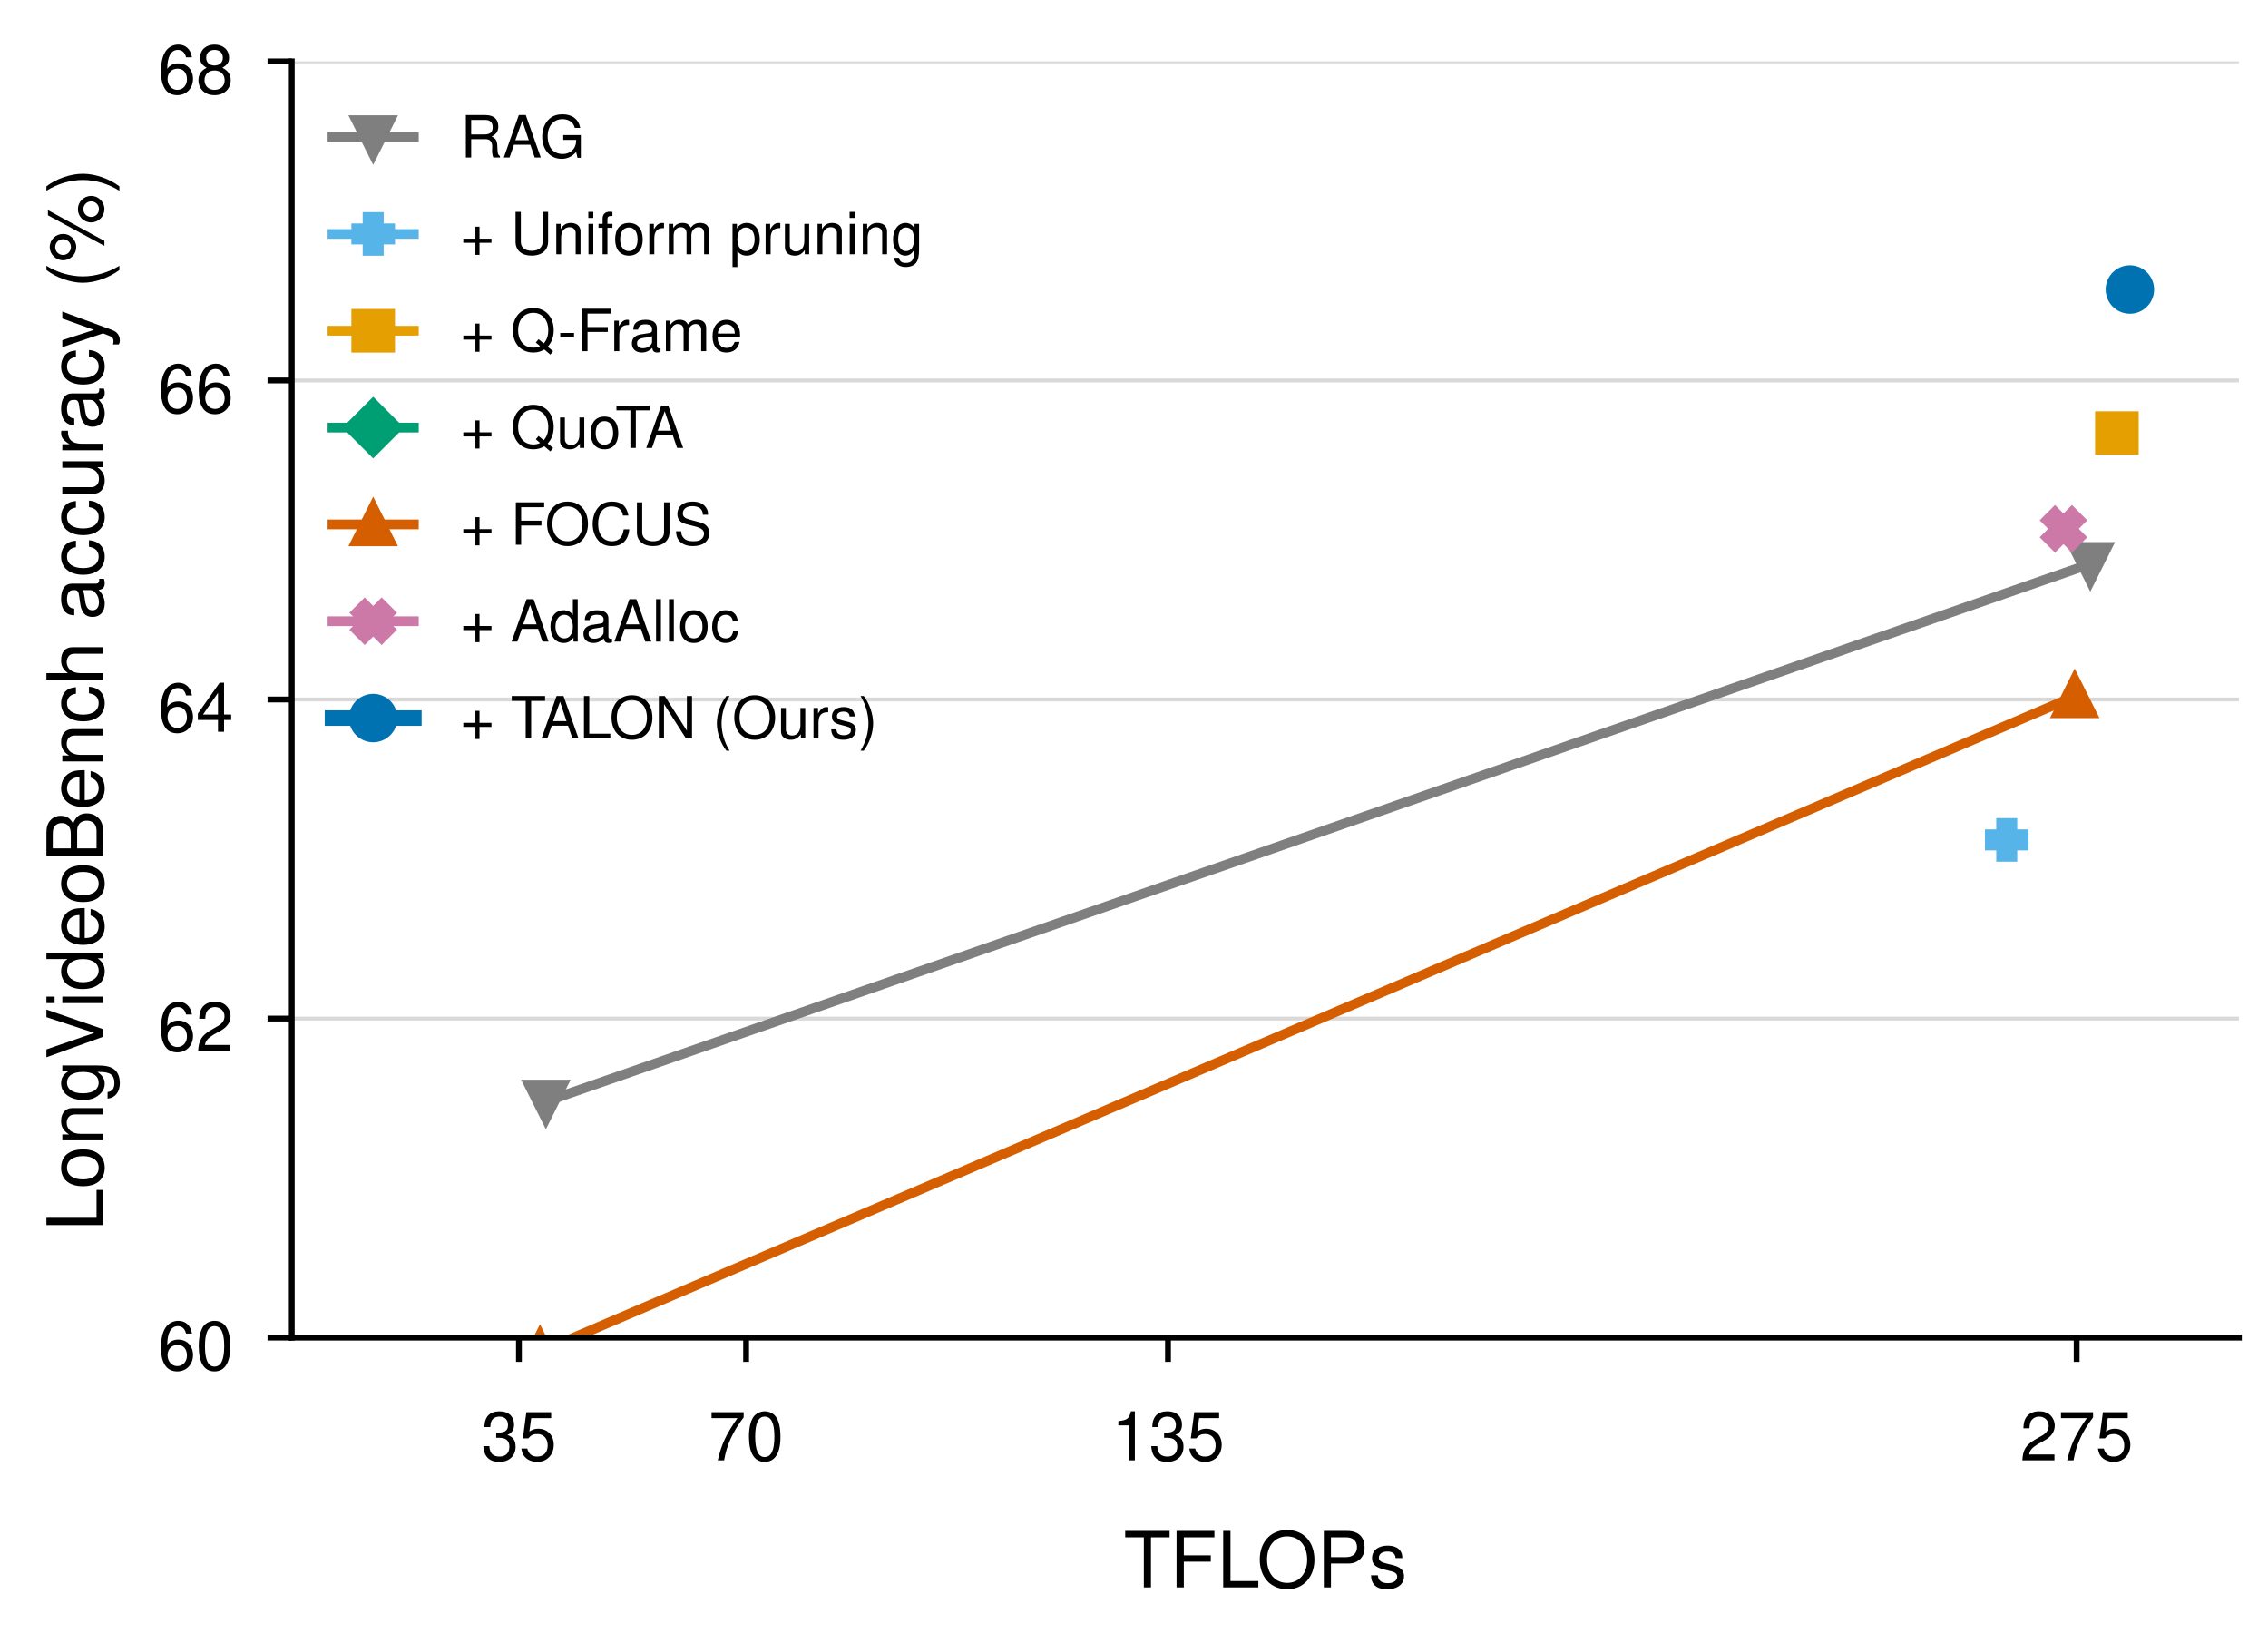
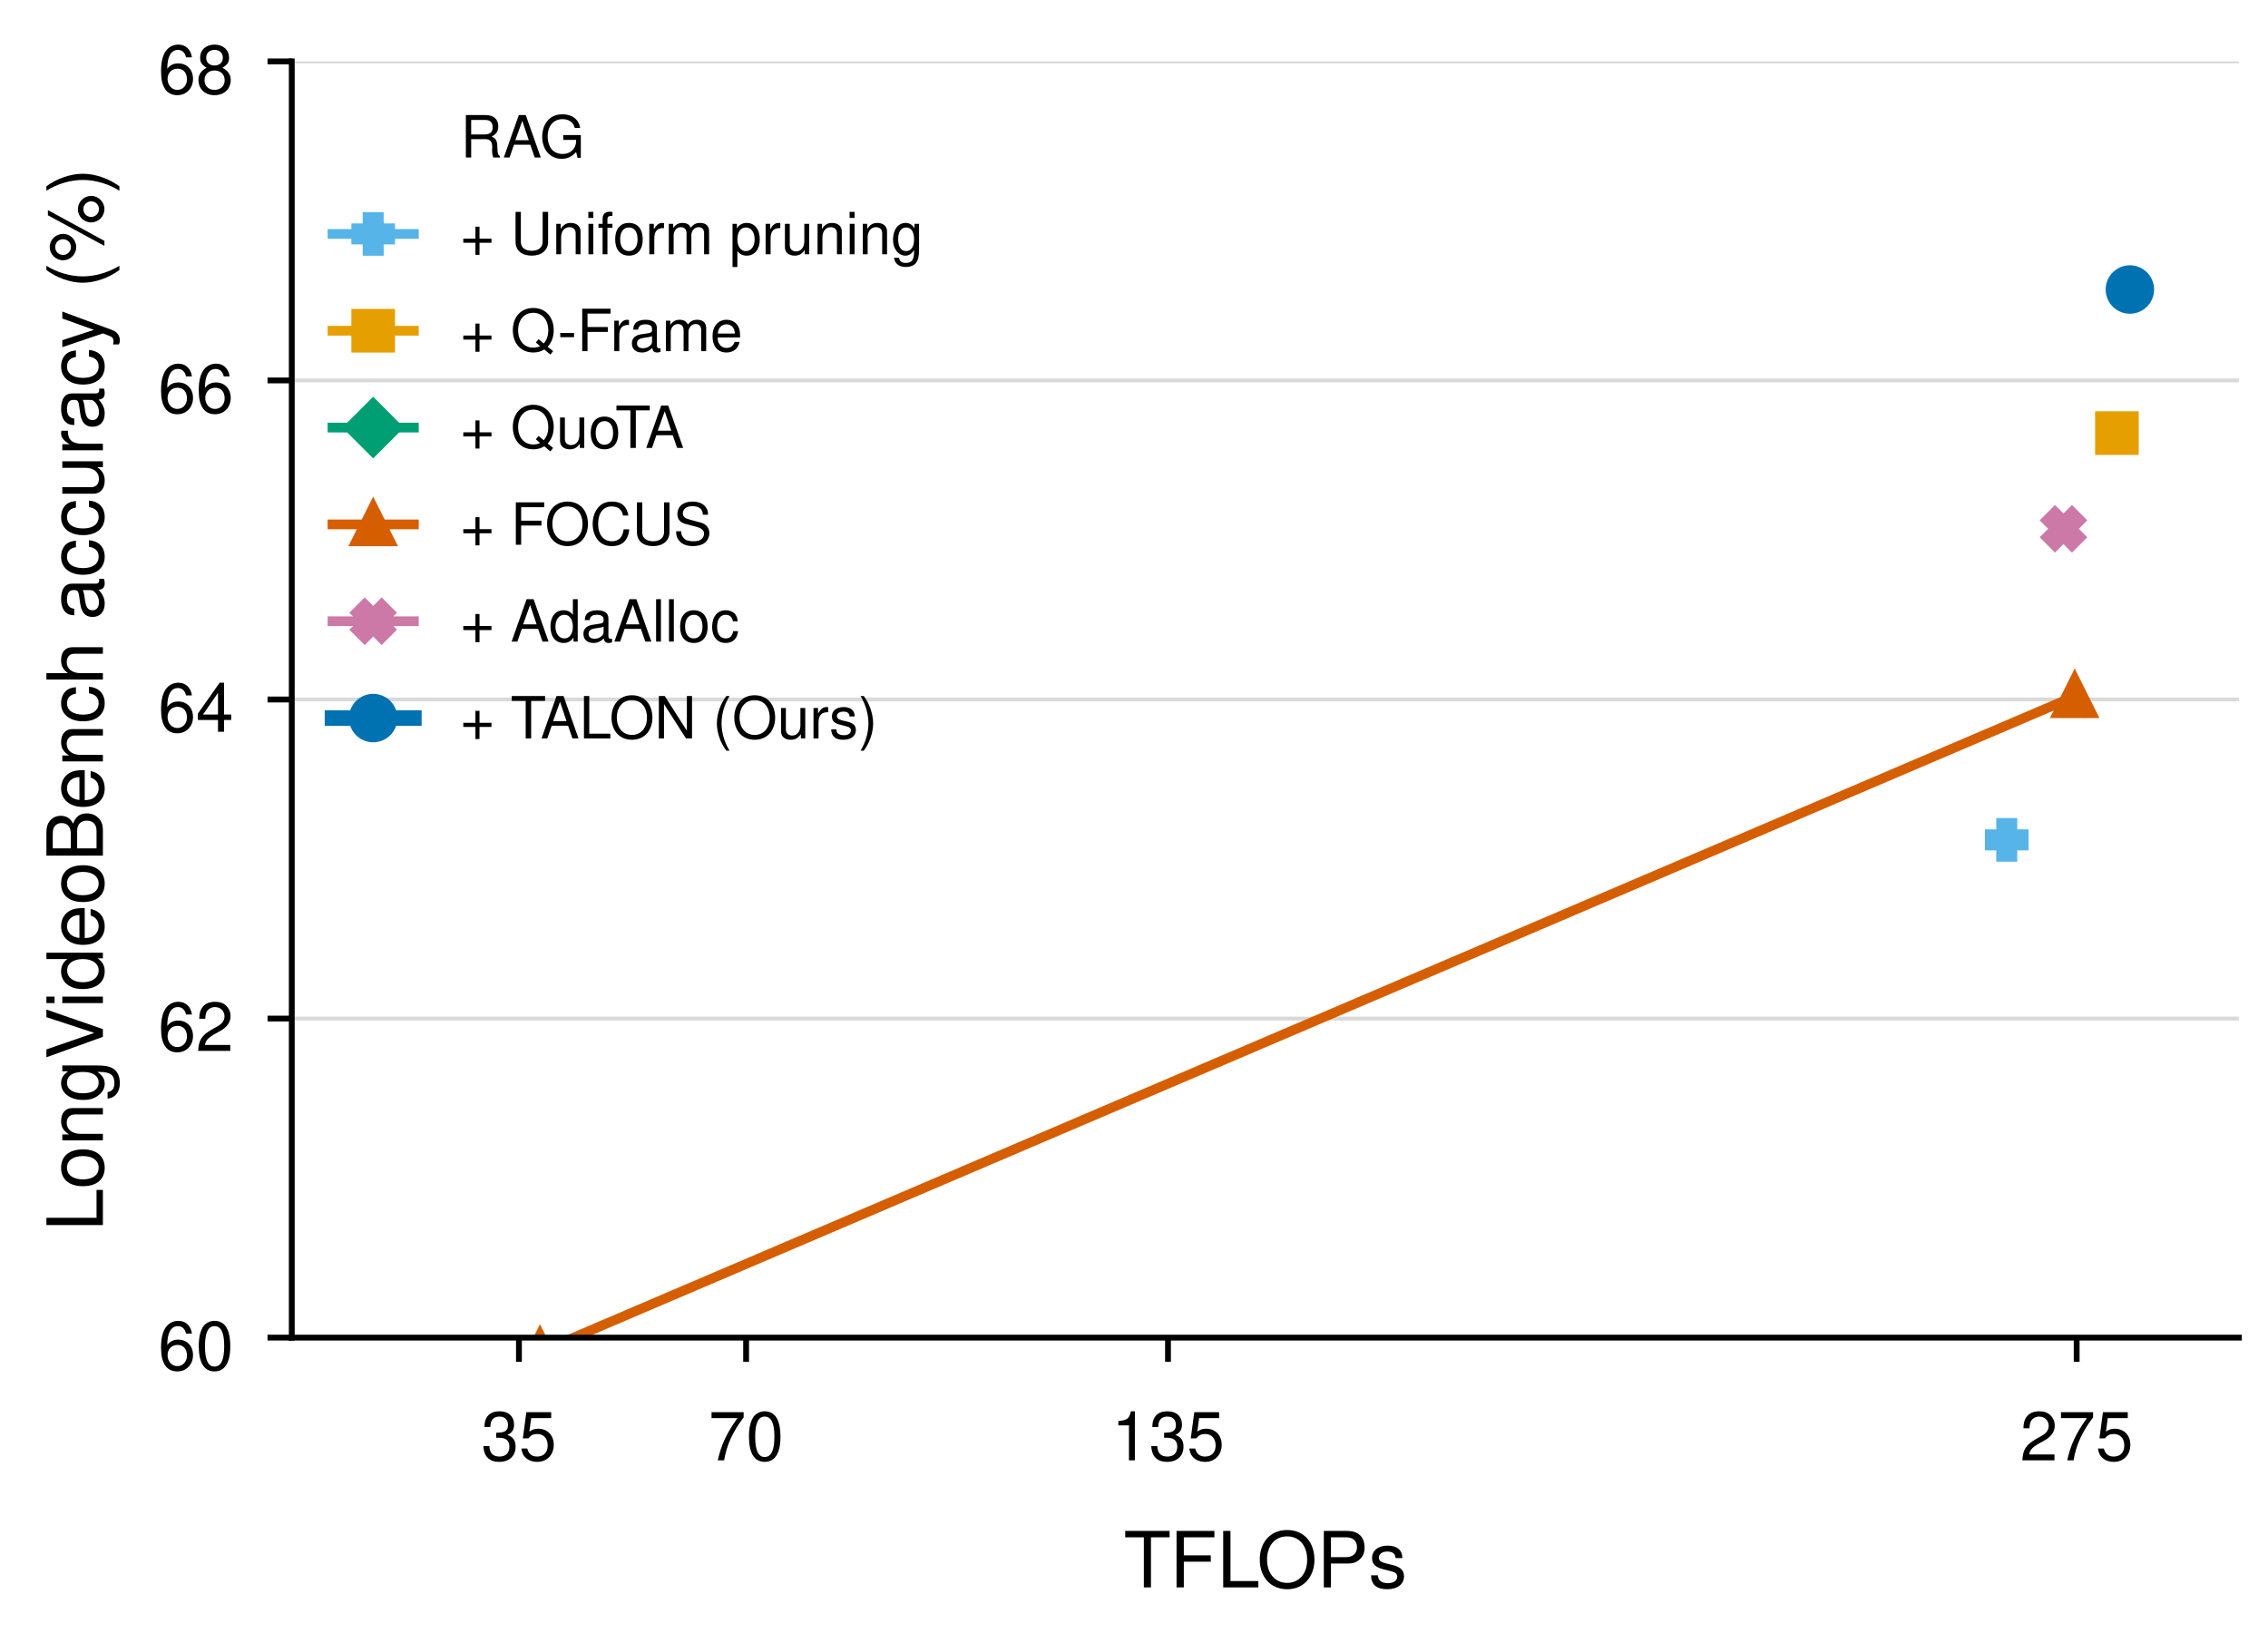
<svg xmlns="http://www.w3.org/2000/svg" xmlns:xlink="http://www.w3.org/1999/xlink" width="234pt" height="168.48pt" viewBox="0 0 234 168.48" version="1.1">
  <defs>
    <style type="text/css">*{stroke-linejoin: round; stroke-linecap: butt}</style>
  </defs>
  <g id="figure_1">
    <g id="patch_1">
      <path d="M 0 168.48  L 234 168.48  L 234 0  L 0 0  z " style="fill: #ffffff" />
    </g>
    <g id="axes_1">
      <g id="patch_2">
        <path d="M 30.103 138.005  L 231 138.005  L 231 6.332  L 30.103 6.332  z " style="fill: #ffffff" />
      </g>
      <g id="matplotlib.axis_1">
        <g id="xtick_1">
          <g id="line2d_1">
            <defs>
-               <path id="m4c8e31c9a9" d="M 0 0  L 0 2.5  " style="stroke: #000000; stroke-width: 0.6" />
+               <path id="m5a1132b068" d="M 0 0  L 0 2.5  " style="stroke: #000000; stroke-width: 0.6" />
            </defs>
            <g>
-               <use xlink:href="#m4c8e31c9a9" x="53.541" y="138.005" style="stroke: #000000; stroke-width: 0.6" />
+               <use xlink:href="#m5a1132b068" x="53.541" y="138.005" style="stroke: #000000; stroke-width: 0.6" />
            </g>
          </g>
          <g id="text_1">
            <text style="font-size: 7px; font-family: 'Helvetica Neue', 'Helvetica', 'Arial', 'TeX Gyre Heros', 'Nimbus Sans', 'Liberation Sans', 'DejaVu Sans', sans-serif; text-anchor: middle" x="53.541" y="150.669" transform="rotate(-0 53.54128 150.6688)">35</text>
          </g>
        </g>
        <g id="xtick_2">
          <g id="line2d_2">
            <g>
-               <use xlink:href="#m4c8e31c9a9" x="76.979" y="138.005" style="stroke: #000000; stroke-width: 0.6" />
+               <use xlink:href="#m5a1132b068" x="76.979" y="138.005" style="stroke: #000000; stroke-width: 0.6" />
            </g>
          </g>
          <g id="text_2">
            <text style="font-size: 7px; font-family: 'Helvetica Neue', 'Helvetica', 'Arial', 'TeX Gyre Heros', 'Nimbus Sans', 'Liberation Sans', 'DejaVu Sans', sans-serif; text-anchor: middle" x="76.979" y="150.669" transform="rotate(-0 76.97919 150.6688)">70</text>
          </g>
        </g>
        <g id="xtick_3">
          <g id="line2d_3">
            <g>
-               <use xlink:href="#m4c8e31c9a9" x="120.507" y="138.005" style="stroke: #000000; stroke-width: 0.6" />
+               <use xlink:href="#m5a1132b068" x="120.507" y="138.005" style="stroke: #000000; stroke-width: 0.6" />
            </g>
          </g>
          <g id="text_3">
            <text style="font-size: 7px; font-family: 'Helvetica Neue', 'Helvetica', 'Arial', 'TeX Gyre Heros', 'Nimbus Sans', 'Liberation Sans', 'DejaVu Sans', sans-serif; text-anchor: middle" x="120.507" y="150.669" transform="rotate(-0 120.5067 150.6688)">135</text>
          </g>
        </g>
        <g id="xtick_4">
          <g id="line2d_4">
            <g>
-               <use xlink:href="#m4c8e31c9a9" x="214.258" y="138.005" style="stroke: #000000; stroke-width: 0.6" />
+               <use xlink:href="#m5a1132b068" x="214.258" y="138.005" style="stroke: #000000; stroke-width: 0.6" />
            </g>
          </g>
          <g id="text_4">
            <text style="font-size: 7px; font-family: 'Helvetica Neue', 'Helvetica', 'Arial', 'TeX Gyre Heros', 'Nimbus Sans', 'Liberation Sans', 'DejaVu Sans', sans-serif; text-anchor: middle" x="214.258" y="150.669" transform="rotate(-0 214.2584 150.6688)">275</text>
          </g>
        </g>
        <g id="text_5">
          <text style="font-size: 8px; font-family: 'Helvetica Neue', 'Helvetica', 'Arial', 'TeX Gyre Heros', 'Nimbus Sans', 'Liberation Sans', 'DejaVu Sans', sans-serif; text-anchor: middle" x="130.552" y="163.776" transform="rotate(-0 130.5516 163.7758)">TFLOPs</text>
        </g>
      </g>
      <g id="matplotlib.axis_2">
        <g id="ytick_1">
          <g id="line2d_5">
-             <path d="M 30.103 138.005  L 231 138.005  " clip-path="url(#pea13bf3263)" style="fill: none; stroke: #d9d9d9; stroke-width: 0.4; stroke-linecap: square" />
+             <path d="M 30.103 138.005  L 231 138.005  " clip-path="url(#p8976b321d3)" style="fill: none; stroke: #d9d9d9; stroke-width: 0.4; stroke-linecap: square" />
          </g>
          <g id="line2d_6">
            <defs>
-               <path id="m280ac7355d" d="M 0 0  L -2.5 0  " style="stroke: #000000; stroke-width: 0.6" />
+               <path id="m3990f72b45" d="M 0 0  L -2.5 0  " style="stroke: #000000; stroke-width: 0.6" />
            </defs>
            <g>
-               <use xlink:href="#m280ac7355d" x="30.103" y="138.005" style="stroke: #000000; stroke-width: 0.6" />
+               <use xlink:href="#m3990f72b45" x="30.103" y="138.005" style="stroke: #000000; stroke-width: 0.6" />
            </g>
          </g>
          <g id="text_6">
            <text style="font-size: 7px; font-family: 'Helvetica Neue', 'Helvetica', 'Arial', 'TeX Gyre Heros', 'Nimbus Sans', 'Liberation Sans', 'DejaVu Sans', sans-serif; text-anchor: end" x="24.103" y="141.337" transform="rotate(-0 24.10337 141.3368)">60</text>
          </g>
        </g>
        <g id="ytick_2">
          <g id="line2d_7">
-             <path d="M 30.103 105.087  L 231 105.087  " clip-path="url(#pea13bf3263)" style="fill: none; stroke: #d9d9d9; stroke-width: 0.4; stroke-linecap: square" />
+             <path d="M 30.103 105.087  L 231 105.087  " clip-path="url(#p8976b321d3)" style="fill: none; stroke: #d9d9d9; stroke-width: 0.4; stroke-linecap: square" />
          </g>
          <g id="line2d_8">
            <g>
-               <use xlink:href="#m280ac7355d" x="30.103" y="105.087" style="stroke: #000000; stroke-width: 0.6" />
+               <use xlink:href="#m3990f72b45" x="30.103" y="105.087" style="stroke: #000000; stroke-width: 0.6" />
            </g>
          </g>
          <g id="text_7">
            <text style="font-size: 7px; font-family: 'Helvetica Neue', 'Helvetica', 'Arial', 'TeX Gyre Heros', 'Nimbus Sans', 'Liberation Sans', 'DejaVu Sans', sans-serif; text-anchor: end" x="24.103" y="108.419" transform="rotate(-0 24.10337 108.4186)">62</text>
          </g>
        </g>
        <g id="ytick_3">
          <g id="line2d_9">
-             <path d="M 30.103 72.168  L 231 72.168  " clip-path="url(#pea13bf3263)" style="fill: none; stroke: #d9d9d9; stroke-width: 0.4; stroke-linecap: square" />
+             <path d="M 30.103 72.168  L 231 72.168  " clip-path="url(#p8976b321d3)" style="fill: none; stroke: #d9d9d9; stroke-width: 0.4; stroke-linecap: square" />
          </g>
          <g id="line2d_10">
            <g>
-               <use xlink:href="#m280ac7355d" x="30.103" y="72.168" style="stroke: #000000; stroke-width: 0.6" />
+               <use xlink:href="#m3990f72b45" x="30.103" y="72.168" style="stroke: #000000; stroke-width: 0.6" />
            </g>
          </g>
          <g id="text_8">
            <text style="font-size: 7px; font-family: 'Helvetica Neue', 'Helvetica', 'Arial', 'TeX Gyre Heros', 'Nimbus Sans', 'Liberation Sans', 'DejaVu Sans', sans-serif; text-anchor: end" x="24.103" y="75.501" transform="rotate(-0 24.10337 75.5005)">64</text>
          </g>
        </g>
        <g id="ytick_4">
          <g id="line2d_11">
-             <path d="M 30.103 39.25  L 231 39.25  " clip-path="url(#pea13bf3263)" style="fill: none; stroke: #d9d9d9; stroke-width: 0.4; stroke-linecap: square" />
+             <path d="M 30.103 39.25  L 231 39.25  " clip-path="url(#p8976b321d3)" style="fill: none; stroke: #d9d9d9; stroke-width: 0.4; stroke-linecap: square" />
          </g>
          <g id="line2d_12">
            <g>
-               <use xlink:href="#m280ac7355d" x="30.103" y="39.25" style="stroke: #000000; stroke-width: 0.6" />
+               <use xlink:href="#m3990f72b45" x="30.103" y="39.25" style="stroke: #000000; stroke-width: 0.6" />
            </g>
          </g>
          <g id="text_9">
            <text style="font-size: 7px; font-family: 'Helvetica Neue', 'Helvetica', 'Arial', 'TeX Gyre Heros', 'Nimbus Sans', 'Liberation Sans', 'DejaVu Sans', sans-serif; text-anchor: end" x="24.103" y="42.582" transform="rotate(-0 24.10337 42.58237)">66</text>
          </g>
        </g>
        <g id="ytick_5">
          <g id="line2d_13">
-             <path d="M 30.103 6.332  L 231 6.332  " clip-path="url(#pea13bf3263)" style="fill: none; stroke: #d9d9d9; stroke-width: 0.4; stroke-linecap: square" />
+             <path d="M 30.103 6.332  L 231 6.332  " clip-path="url(#p8976b321d3)" style="fill: none; stroke: #d9d9d9; stroke-width: 0.4; stroke-linecap: square" />
          </g>
          <g id="line2d_14">
            <g>
-               <use xlink:href="#m280ac7355d" x="30.103" y="6.332" style="stroke: #000000; stroke-width: 0.6" />
+               <use xlink:href="#m3990f72b45" x="30.103" y="6.332" style="stroke: #000000; stroke-width: 0.6" />
            </g>
          </g>
          <g id="text_10">
            <text style="font-size: 7px; font-family: 'Helvetica Neue', 'Helvetica', 'Arial', 'TeX Gyre Heros', 'Nimbus Sans', 'Liberation Sans', 'DejaVu Sans', sans-serif; text-anchor: end" x="24.103" y="9.664" transform="rotate(-0 24.10337 9.66424)">68</text>
          </g>
        </g>
        <g id="text_11">
          <text style="font-size: 8px; font-family: 'Helvetica Neue', 'Helvetica', 'Arial', 'TeX Gyre Heros', 'Nimbus Sans', 'Liberation Sans', 'DejaVu Sans', sans-serif; text-anchor: middle" x="10.616" y="72.168" transform="rotate(-90 10.61624 72.1685)">LongVideoBench accuracy (%)</text>
        </g>
      </g>
-       <g id="line2d_15">
-         <path d="M 56.32 113.645  L 215.665 58.178  " clip-path="url(#pea13bf3263)" style="fill: none; stroke: #7f7f7f; stroke-linecap: square" />
-         <defs>
-           <path id="m280f5522f3" d="M -0 1.75  L 1.75 -1.75  L -1.75 -1.75  z " style="stroke: #7f7f7f; stroke-linejoin: miter" />
-         </defs>
-         <g clip-path="url(#pea13bf3263)">
-           <use xlink:href="#m280f5522f3" x="56.32" y="113.645" style="fill: #7f7f7f; stroke: #7f7f7f; stroke-linejoin: miter" />
-           <use xlink:href="#m280f5522f3" x="215.665" y="58.178" style="fill: #7f7f7f; stroke: #7f7f7f; stroke-linejoin: miter" />
-         </g>
-       </g>
+       <g id="line2d_15" />
      <g id="line2d_16">
-         <path d="M 207.046 86.652  " clip-path="url(#pea13bf3263)" style="fill: none; stroke: #56b4e9; stroke-linecap: square" />
-         <defs>
-           <path id="m5a8c091ad4" d="M -0.583 1.75  L 0.583 1.75  L 0.583 0.583  L 1.75 0.583  L 1.75 -0.583  L 0.583 -0.583  L 0.583 -1.75  L -0.583 -1.75  L -0.583 -0.583  L -1.75 -0.583  L -1.75 0.583  L -0.583 0.583  z " style="stroke: #56b4e9; stroke-linejoin: miter" />
-         </defs>
-         <g clip-path="url(#pea13bf3263)">
-           <use xlink:href="#m5a8c091ad4" x="207.046" y="86.652" style="fill: #56b4e9; stroke: #56b4e9; stroke-linejoin: miter" />
+         <path d="M 207.046 86.652  " clip-path="url(#p8976b321d3)" style="fill: none; stroke: #56b4e9; stroke-linecap: square" />
+         <defs>
+           <path id="m42df76a30d" d="M -0.583 1.75  L 0.583 1.75  L 0.583 0.583  L 1.75 0.583  L 1.75 -0.583  L 0.583 -0.583  L 0.583 -1.75  L -0.583 -1.75  L -0.583 -0.583  L -1.75 -0.583  L -1.75 0.583  L -0.583 0.583  z " style="stroke: #56b4e9; stroke-linejoin: miter" />
+         </defs>
+         <g clip-path="url(#p8976b321d3)">
+           <use xlink:href="#m42df76a30d" x="207.046" y="86.652" style="fill: #56b4e9; stroke: #56b4e9; stroke-linejoin: miter" />
        </g>
      </g>
      <g id="line2d_17">
-         <path d="M 218.41 44.682  " clip-path="url(#pea13bf3263)" style="fill: none; stroke: #e69f00; stroke-linecap: square" />
-         <defs>
-           <path id="m343b6629b5" d="M -1.75 1.75  L 1.75 1.75  L 1.75 -1.75  L -1.75 -1.75  z " style="stroke: #e69f00; stroke-linejoin: miter" />
-         </defs>
-         <g clip-path="url(#pea13bf3263)">
-           <use xlink:href="#m343b6629b5" x="218.41" y="44.682" style="fill: #e69f00; stroke: #e69f00; stroke-linejoin: miter" />
+         <path d="M 218.41 44.682  " clip-path="url(#p8976b321d3)" style="fill: none; stroke: #e69f00; stroke-linecap: square" />
+         <defs>
+           <path id="ma41bcf6033" d="M -1.75 1.75  L 1.75 1.75  L 1.75 -1.75  L -1.75 -1.75  z " style="stroke: #e69f00; stroke-linejoin: miter" />
+         </defs>
+         <g clip-path="url(#p8976b321d3)">
+           <use xlink:href="#ma41bcf6033" x="218.41" y="44.682" style="fill: #e69f00; stroke: #e69f00; stroke-linejoin: miter" />
        </g>
      </g>
      <g id="line2d_18">
-         <path clip-path="url(#pea13bf3263)" style="fill: none; stroke: #009e73; stroke-linecap: square" />
-         <defs>
-           <path id="m2ab2873790" d="M -0 2.475  L 2.475 0  L 0 -2.475  L -2.475 -0  z " style="stroke: #009e73; stroke-linejoin: miter" />
-         </defs>
-         <g clip-path="url(#pea13bf3263)">
-           <use xlink:href="#m2ab2873790" x="1273.652" y="28.717" style="fill: #009e73; stroke: #009e73; stroke-linejoin: miter" />
+         <path clip-path="url(#p8976b321d3)" style="fill: none; stroke: #009e73; stroke-linecap: square" />
+         <defs>
+           <path id="mb635de25bb" d="M -0 2.475  L 2.475 0  L 0 -2.475  L -2.475 -0  z " style="stroke: #009e73; stroke-linejoin: miter" />
+         </defs>
+         <g clip-path="url(#p8976b321d3)">
+           <use xlink:href="#mb635de25bb" x="1273.652" y="28.717" style="fill: #009e73; stroke: #009e73; stroke-linejoin: miter" />
        </g>
      </g>
      <g id="line2d_19">
-         <path d="M 55.711 139.486  L 214.057 71.839  " clip-path="url(#pea13bf3263)" style="fill: none; stroke: #d55e00; stroke-linecap: square" />
-         <defs>
-           <path id="m32fd6731f4" d="M 0 -1.75  L -1.75 1.75  L 1.75 1.75  z " style="stroke: #d55e00; stroke-linejoin: miter" />
-         </defs>
-         <g clip-path="url(#pea13bf3263)">
-           <use xlink:href="#m32fd6731f4" x="55.711" y="139.486" style="fill: #d55e00; stroke: #d55e00; stroke-linejoin: miter" />
-           <use xlink:href="#m32fd6731f4" x="214.057" y="71.839" style="fill: #d55e00; stroke: #d55e00; stroke-linejoin: miter" />
+         <path d="M 55.711 139.486  L 214.057 71.839  " clip-path="url(#p8976b321d3)" style="fill: none; stroke: #d55e00; stroke-linecap: square" />
+         <defs>
+           <path id="m1ce2e3f496" d="M 0 -1.75  L -1.75 1.75  L 1.75 1.75  z " style="stroke: #d55e00; stroke-linejoin: miter" />
+         </defs>
+         <g clip-path="url(#p8976b321d3)">
+           <use xlink:href="#m1ce2e3f496" x="55.711" y="139.486" style="fill: #d55e00; stroke: #d55e00; stroke-linejoin: miter" />
+           <use xlink:href="#m1ce2e3f496" x="214.057" y="71.839" style="fill: #d55e00; stroke: #d55e00; stroke-linejoin: miter" />
        </g>
      </g>
      <g id="line2d_20">
-         <path d="M 212.899 54.557  " clip-path="url(#pea13bf3263)" style="fill: none; stroke: #cc79a7; stroke-linecap: square" />
-         <defs>
-           <path id="mb866800d5d" d="M -0.875 1.75  L 0 0.875  L 0.875 1.75  L 1.75 0.875  L 0.875 0  L 1.75 -0.875  L 0.875 -1.75  L 0 -0.875  L -0.875 -1.75  L -1.75 -0.875  L -0.875 0  L -1.75 0.875  z " style="stroke: #cc79a7; stroke-linejoin: miter" />
-         </defs>
-         <g clip-path="url(#pea13bf3263)">
-           <use xlink:href="#mb866800d5d" x="212.899" y="54.557" style="fill: #cc79a7; stroke: #cc79a7; stroke-linejoin: miter" />
+         <path d="M 212.899 54.557  " clip-path="url(#p8976b321d3)" style="fill: none; stroke: #cc79a7; stroke-linecap: square" />
+         <defs>
+           <path id="m7ba9916939" d="M -0.875 1.75  L 0 0.875  L 0.875 1.75  L 1.75 0.875  L 0.875 0  L 1.75 -0.875  L 0.875 -1.75  L 0 -0.875  L -0.875 -1.75  L -1.75 -0.875  L -0.875 0  L -1.75 0.875  z " style="stroke: #cc79a7; stroke-linejoin: miter" />
+         </defs>
+         <g clip-path="url(#p8976b321d3)">
+           <use xlink:href="#m7ba9916939" x="212.899" y="54.557" style="fill: #cc79a7; stroke: #cc79a7; stroke-linejoin: miter" />
        </g>
      </g>
      <g id="patch_3">
        <path d="M 30.103 138.005  L 30.103 6.332  " style="fill: none; stroke: #000000; stroke-width: 0.6; stroke-linejoin: miter; stroke-linecap: square" />
      </g>
      <g id="patch_4">
        <path d="M 30.103 138.005  L 231 138.005  " style="fill: none; stroke: #000000; stroke-width: 0.6; stroke-linejoin: miter; stroke-linecap: square" />
      </g>
      <g id="line2d_21">
-         <path d="M 219.75 29.869  " clip-path="url(#pea13bf3263)" style="fill: none; stroke: #0072b2; stroke-width: 1.6; stroke-linecap: square" />
-         <defs>
-           <path id="ma071f48528" d="M 0 2  C 0.53 2 1.039 1.789 1.414 1.414  C 1.789 1.039 2 0.53 2 0  C 2 -0.53 1.789 -1.039 1.414 -1.414  C 1.039 -1.789 0.53 -2 0 -2  C -0.53 -2 -1.039 -1.789 -1.414 -1.414  C -1.789 -1.039 -2 -0.53 -2 0  C -2 0.53 -1.789 1.039 -1.414 1.414  C -1.039 1.789 -0.53 2 0 2  z " style="stroke: #0072b2" />
-         </defs>
-         <g clip-path="url(#pea13bf3263)">
-           <use xlink:href="#ma071f48528" x="219.75" y="29.869" style="fill: #0072b2; stroke: #0072b2" />
+         <path d="M 219.75 29.869  " clip-path="url(#p8976b321d3)" style="fill: none; stroke: #0072b2; stroke-width: 1.6; stroke-linecap: square" />
+         <defs>
+           <path id="maf1e4a0602" d="M 0 2  C 0.53 2 1.039 1.789 1.414 1.414  C 1.789 1.039 2 0.53 2 0  C 2 -0.53 1.789 -1.039 1.414 -1.414  C 1.039 -1.789 0.53 -2 0 -2  C -0.53 -2 -1.039 -1.789 -1.414 -1.414  C -1.789 -1.039 -2 -0.53 -2 0  C -2 0.53 -1.789 1.039 -1.414 1.414  C -1.039 1.789 -0.53 2 0 2  z " style="stroke: #0072b2" />
+         </defs>
+         <g clip-path="url(#p8976b321d3)">
+           <use xlink:href="#maf1e4a0602" x="219.75" y="29.869" style="fill: #0072b2; stroke: #0072b2" />
        </g>
      </g>
      <g id="legend_1">
-         <g id="line2d_22">
-           <path d="M 34.303 14.144  L 38.503 14.144  L 42.703 14.144  " style="fill: none; stroke: #7f7f7f; stroke-linecap: square" />
-           <g>
-             <use xlink:href="#m280f5522f3" x="38.503" y="14.144" style="fill: #7f7f7f; stroke: #7f7f7f; stroke-linejoin: miter" />
-           </g>
-         </g>
+         <g id="line2d_22" />
        <g id="text_12">
          <text style="font-size: 6px; font-family: 'Helvetica Neue', 'Helvetica', 'Arial', 'TeX Gyre Heros', 'Nimbus Sans', 'Liberation Sans', 'DejaVu Sans', sans-serif; text-anchor: start" x="47.503" y="16.244" transform="rotate(-0 47.50337 16.24424)">RAG</text>
        </g>
        <g id="line2d_23">
          <path d="M 34.303 24.134  L 38.503 24.134  L 42.703 24.134  " style="fill: none; stroke: #56b4e9; stroke-linecap: square" />
          <g>
-             <use xlink:href="#m5a8c091ad4" x="38.503" y="24.134" style="fill: #56b4e9; stroke: #56b4e9; stroke-linejoin: miter" />
+             <use xlink:href="#m42df76a30d" x="38.503" y="24.134" style="fill: #56b4e9; stroke: #56b4e9; stroke-linejoin: miter" />
          </g>
        </g>
        <g id="text_13">
          <text style="font-size: 6px; font-family: 'Helvetica Neue', 'Helvetica', 'Arial', 'TeX Gyre Heros', 'Nimbus Sans', 'Liberation Sans', 'DejaVu Sans', sans-serif; text-anchor: start" x="47.503" y="26.234" transform="rotate(-0 47.50337 26.23424)">+ Uniform pruning</text>
        </g>
        <g id="line2d_24">
          <path d="M 34.303 34.124  L 38.503 34.124  L 42.703 34.124  " style="fill: none; stroke: #e69f00; stroke-linecap: square" />
          <g>
-             <use xlink:href="#m343b6629b5" x="38.503" y="34.124" style="fill: #e69f00; stroke: #e69f00; stroke-linejoin: miter" />
+             <use xlink:href="#ma41bcf6033" x="38.503" y="34.124" style="fill: #e69f00; stroke: #e69f00; stroke-linejoin: miter" />
          </g>
        </g>
        <g id="text_14">
          <text style="font-size: 6px; font-family: 'Helvetica Neue', 'Helvetica', 'Arial', 'TeX Gyre Heros', 'Nimbus Sans', 'Liberation Sans', 'DejaVu Sans', sans-serif; text-anchor: start" x="47.503" y="36.224" transform="rotate(-0 47.50337 36.22424)">+ Q-Frame</text>
        </g>
        <g id="line2d_25">
          <path d="M 34.303 44.114  L 38.503 44.114  L 42.703 44.114  " style="fill: none; stroke: #009e73; stroke-linecap: square" />
          <g>
-             <use xlink:href="#m2ab2873790" x="38.503" y="44.114" style="fill: #009e73; stroke: #009e73; stroke-linejoin: miter" />
+             <use xlink:href="#mb635de25bb" x="38.503" y="44.114" style="fill: #009e73; stroke: #009e73; stroke-linejoin: miter" />
          </g>
        </g>
        <g id="text_15">
          <text style="font-size: 6px; font-family: 'Helvetica Neue', 'Helvetica', 'Arial', 'TeX Gyre Heros', 'Nimbus Sans', 'Liberation Sans', 'DejaVu Sans', sans-serif; text-anchor: start" x="47.503" y="46.214" transform="rotate(-0 47.50337 46.21424)">+ QuoTA</text>
        </g>
        <g id="line2d_26">
          <path d="M 34.303 54.104  L 38.503 54.104  L 42.703 54.104  " style="fill: none; stroke: #d55e00; stroke-linecap: square" />
          <g>
-             <use xlink:href="#m32fd6731f4" x="38.503" y="54.104" style="fill: #d55e00; stroke: #d55e00; stroke-linejoin: miter" />
+             <use xlink:href="#m1ce2e3f496" x="38.503" y="54.104" style="fill: #d55e00; stroke: #d55e00; stroke-linejoin: miter" />
          </g>
        </g>
        <g id="text_16">
          <text style="font-size: 6px; font-family: 'Helvetica Neue', 'Helvetica', 'Arial', 'TeX Gyre Heros', 'Nimbus Sans', 'Liberation Sans', 'DejaVu Sans', sans-serif; text-anchor: start" x="47.503" y="56.204" transform="rotate(-0 47.50337 56.20424)">+ FOCUS</text>
        </g>
        <g id="line2d_27">
          <path d="M 34.303 64.094  L 38.503 64.094  L 42.703 64.094  " style="fill: none; stroke: #cc79a7; stroke-linecap: square" />
          <g>
-             <use xlink:href="#mb866800d5d" x="38.503" y="64.094" style="fill: #cc79a7; stroke: #cc79a7; stroke-linejoin: miter" />
+             <use xlink:href="#m7ba9916939" x="38.503" y="64.094" style="fill: #cc79a7; stroke: #cc79a7; stroke-linejoin: miter" />
          </g>
        </g>
        <g id="text_17">
          <text style="font-size: 6px; font-family: 'Helvetica Neue', 'Helvetica', 'Arial', 'TeX Gyre Heros', 'Nimbus Sans', 'Liberation Sans', 'DejaVu Sans', sans-serif; text-anchor: start" x="47.503" y="66.194" transform="rotate(-0 47.50337 66.19424)">+ AdaAlloc</text>
        </g>
        <g id="line2d_28">
          <path d="M 34.303 74.084  L 38.503 74.084  L 42.703 74.084  " style="fill: none; stroke: #0072b2; stroke-width: 1.6; stroke-linecap: square" />
          <g>
-             <use xlink:href="#ma071f48528" x="38.503" y="74.084" style="fill: #0072b2; stroke: #0072b2" />
+             <use xlink:href="#maf1e4a0602" x="38.503" y="74.084" style="fill: #0072b2; stroke: #0072b2" />
          </g>
        </g>
        <g id="text_18">
          <text style="font-size: 6px; font-family: 'Helvetica Neue', 'Helvetica', 'Arial', 'TeX Gyre Heros', 'Nimbus Sans', 'Liberation Sans', 'DejaVu Sans', sans-serif; text-anchor: start" x="47.503" y="76.184" transform="rotate(-0 47.50337 76.18424)">+ TALON (Ours)</text>
        </g>
      </g>
    </g>
  </g>
  <defs>
-     <clipPath id="pea13bf3263">
+     <clipPath id="p8976b321d3">
      <rect x="30.103" y="6.332" width="200.896" height="131.673" />
    </clipPath>
  </defs>
</svg>
